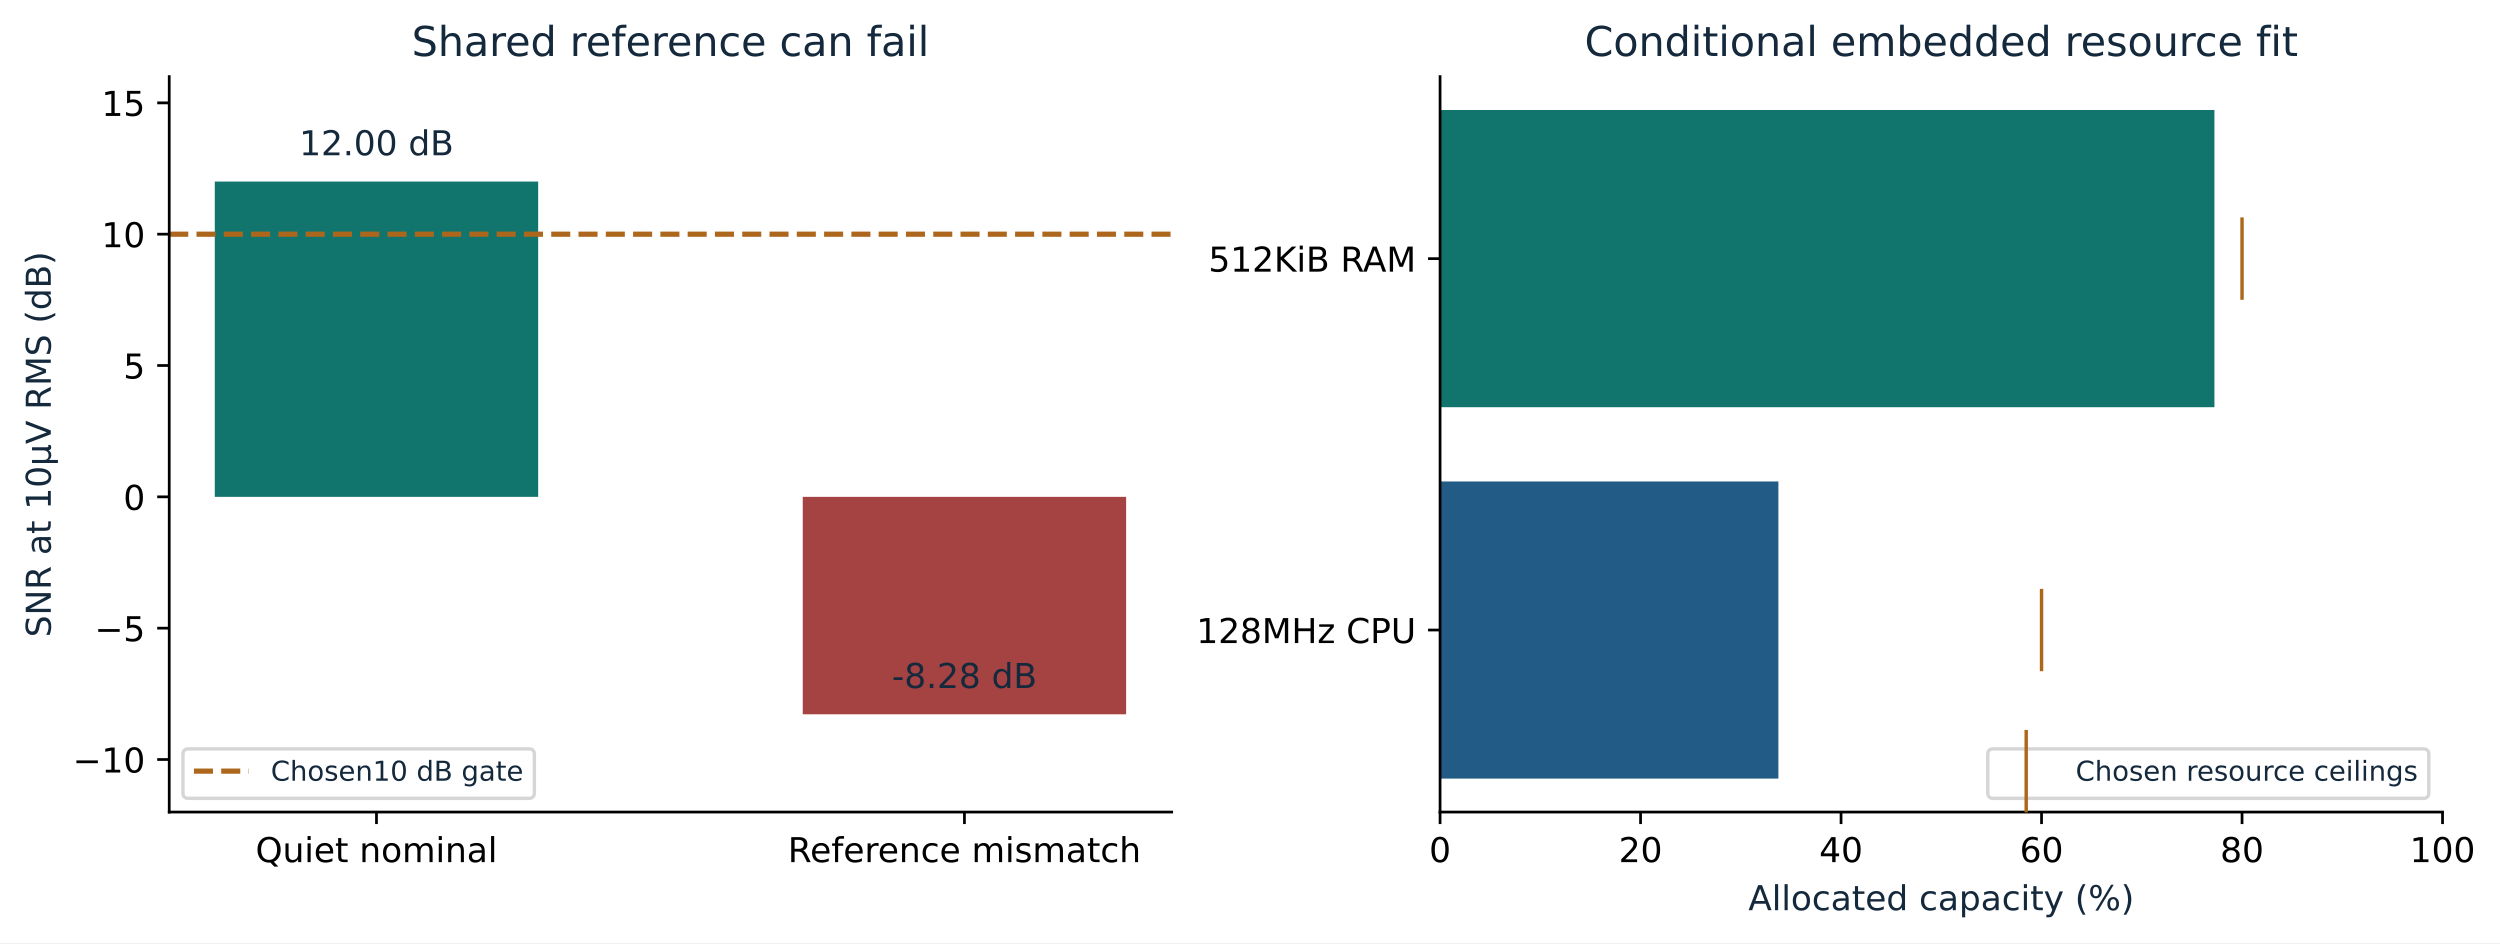
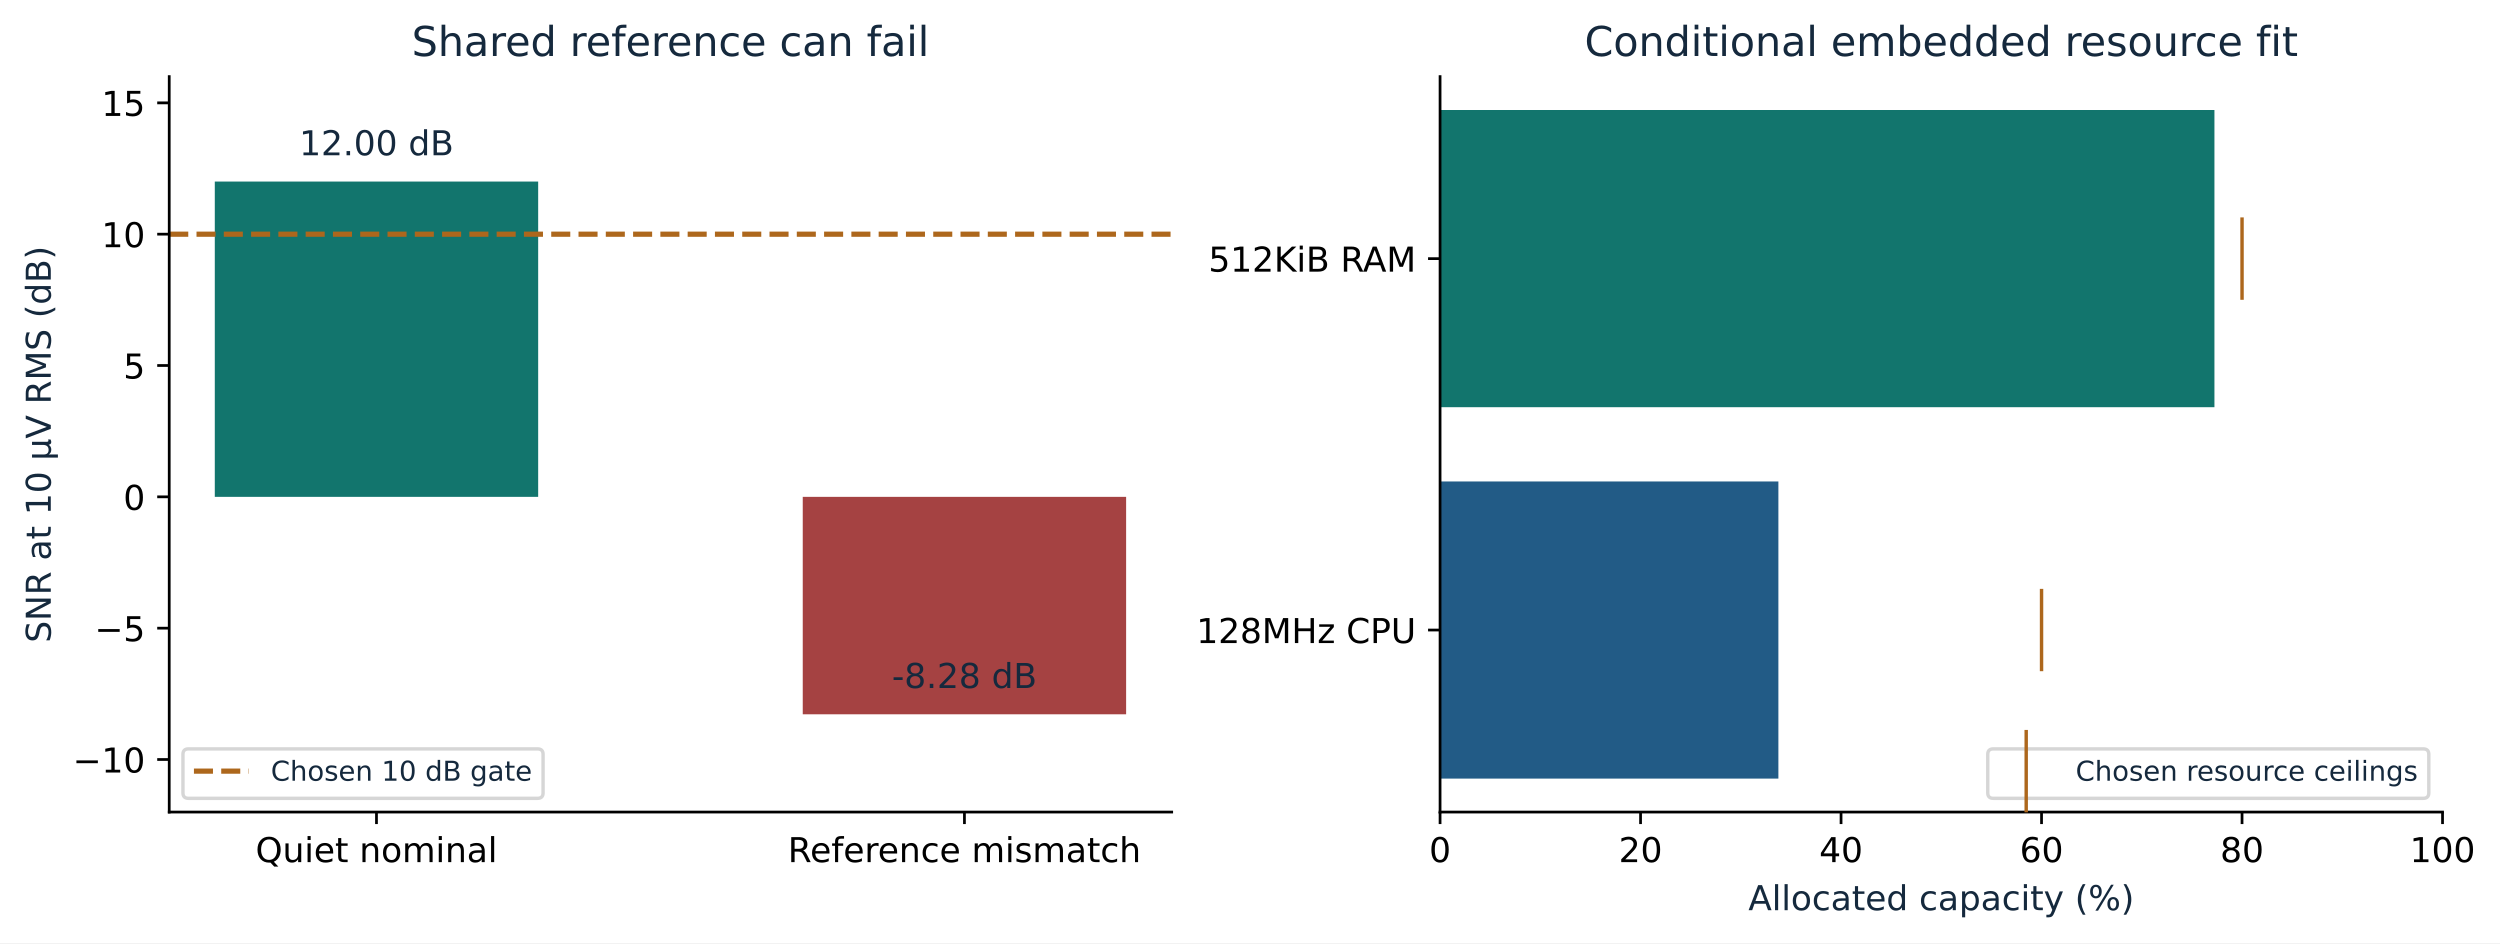
<svg xmlns="http://www.w3.org/2000/svg" xmlns:xlink="http://www.w3.org/1999/xlink" width="728.4pt" height="274.8pt" viewBox="0 0 728.4 274.8" version="1.1">
  <defs>
    <style type="text/css">*{stroke-linejoin: round; stroke-linecap: butt}</style>
  </defs>
  <g id="figure_1">
    <g id="patch_1">
      <path d="M 0 274.8 L 728.4 274.8 L 728.4 0 L 0 0 z " style="fill: #ffffff" />
    </g>
    <g id="axes_1">
      <g id="patch_2">
        <path d="M 49.305 236.599 L 341.384 236.599 L 341.384 22.318 L 49.305 22.318 z " style="fill: #ffffff" />
      </g>
      <g id="patch_3">
-         <path d="M 62.582 144.764 L 156.801 144.764 L 156.801 52.898 L 62.582 52.898 z " clip-path="url(#p8770056320)" style="fill: #12756d" />
+         <path d="M 62.582 144.764 L 156.801 144.764 L 156.801 52.898 L 62.582 52.898 z " clip-path="url(#p77f334818d)" style="fill: #12756d" />
      </g>
      <g id="patch_4">
-         <path d="M 233.889 144.764 L 328.107 144.764 L 328.107 208.116 L 233.889 208.116 z " clip-path="url(#p8770056320)" style="fill: #a54242" />
+         <path d="M 233.889 144.764 L 328.107 144.764 L 328.107 208.116 L 233.889 208.116 z " clip-path="url(#p77f334818d)" style="fill: #a54242" />
      </g>
      <g id="matplotlib.axis_1">
        <g id="xtick_1">
          <g id="line2d_1">
            <defs>
-               <path id="m4e64b9293d" d="M 0 0 L 0 3.5 " style="stroke: #000000; stroke-width: 0.8" />
+               <path id="m1c156b1a69" d="M 0 0 L 0 3.5 " style="stroke: #000000; stroke-width: 0.8" />
            </defs>
            <g>
-               <use xlink:href="#m4e64b9293d" x="109.691" y="236.599" style="stroke: #000000; stroke-width: 0.8" />
+               <use xlink:href="#m1c156b1a69" x="109.691" y="236.599" style="stroke: #000000; stroke-width: 0.8" />
            </g>
          </g>
          <g id="text_1">
            <text style="font-size: 10px; font-family: 'DejaVu Sans'; text-anchor: middle" x="109.691" y="251.197" transform="rotate(-0 109.6912 251.1972)">Quiet nominal</text>
          </g>
        </g>
        <g id="xtick_2">
          <g id="line2d_2">
            <g>
-               <use xlink:href="#m4e64b9293d" x="280.998" y="236.599" style="stroke: #000000; stroke-width: 0.8" />
+               <use xlink:href="#m1c156b1a69" x="280.998" y="236.599" style="stroke: #000000; stroke-width: 0.8" />
            </g>
          </g>
          <g id="text_2">
            <text style="font-size: 10px; font-family: 'DejaVu Sans'; text-anchor: middle" x="280.998" y="251.197" transform="rotate(-0 280.9981 251.1972)">Reference mismatch</text>
          </g>
        </g>
      </g>
      <g id="matplotlib.axis_2">
        <g id="ytick_1">
          <g id="line2d_3">
            <defs>
-               <path id="md61dae84b6" d="M 0 0 L -3.5 0 " style="stroke: #000000; stroke-width: 0.8" />
+               <path id="md7af93df36" d="M 0 0 L -3.5 0 " style="stroke: #000000; stroke-width: 0.8" />
            </defs>
            <g>
-               <use xlink:href="#md61dae84b6" x="49.305" y="221.293" style="stroke: #000000; stroke-width: 0.8" />
+               <use xlink:href="#md7af93df36" x="49.305" y="221.293" style="stroke: #000000; stroke-width: 0.8" />
            </g>
          </g>
          <g id="text_3">
            <text style="font-size: 10px; font-family: 'DejaVu Sans'; text-anchor: end" x="42.305" y="225.092" transform="rotate(-0 42.30547 225.0918)">−10</text>
          </g>
        </g>
        <g id="ytick_2">
          <g id="line2d_4">
            <g>
-               <use xlink:href="#md61dae84b6" x="49.305" y="183.029" style="stroke: #000000; stroke-width: 0.8" />
+               <use xlink:href="#md7af93df36" x="49.305" y="183.029" style="stroke: #000000; stroke-width: 0.8" />
            </g>
          </g>
          <g id="text_4">
            <text style="font-size: 10px; font-family: 'DejaVu Sans'; text-anchor: end" x="42.305" y="186.827" transform="rotate(-0 42.30547 186.8274)">−5</text>
          </g>
        </g>
        <g id="ytick_3">
          <g id="line2d_5">
            <g>
-               <use xlink:href="#md61dae84b6" x="49.305" y="144.764" style="stroke: #000000; stroke-width: 0.8" />
+               <use xlink:href="#md7af93df36" x="49.305" y="144.764" style="stroke: #000000; stroke-width: 0.8" />
            </g>
          </g>
          <g id="text_5">
            <text style="font-size: 10px; font-family: 'DejaVu Sans'; text-anchor: end" x="42.305" y="148.563" transform="rotate(-0 42.30547 148.563)">0</text>
          </g>
        </g>
        <g id="ytick_4">
          <g id="line2d_6">
            <g>
-               <use xlink:href="#md61dae84b6" x="49.305" y="106.5" style="stroke: #000000; stroke-width: 0.8" />
+               <use xlink:href="#md7af93df36" x="49.305" y="106.5" style="stroke: #000000; stroke-width: 0.8" />
            </g>
          </g>
          <g id="text_6">
            <text style="font-size: 10px; font-family: 'DejaVu Sans'; text-anchor: end" x="42.305" y="110.299" transform="rotate(-0 42.30547 110.2986)">5</text>
          </g>
        </g>
        <g id="ytick_5">
          <g id="line2d_7">
            <g>
-               <use xlink:href="#md61dae84b6" x="49.305" y="68.235" style="stroke: #000000; stroke-width: 0.8" />
+               <use xlink:href="#md7af93df36" x="49.305" y="68.235" style="stroke: #000000; stroke-width: 0.8" />
            </g>
          </g>
          <g id="text_7">
            <text style="font-size: 10px; font-family: 'DejaVu Sans'; text-anchor: end" x="42.305" y="72.034" transform="rotate(-0 42.30547 72.03423)">10</text>
          </g>
        </g>
        <g id="ytick_6">
          <g id="line2d_8">
            <g>
-               <use xlink:href="#md61dae84b6" x="49.305" y="29.971" style="stroke: #000000; stroke-width: 0.8" />
+               <use xlink:href="#md7af93df36" x="49.305" y="29.971" style="stroke: #000000; stroke-width: 0.8" />
            </g>
          </g>
          <g id="text_8">
            <text style="font-size: 10px; font-family: 'DejaVu Sans'; text-anchor: end" x="42.305" y="33.77" transform="rotate(-0 42.30547 33.76983)">15</text>
          </g>
        </g>
        <g id="text_9">
-           <text style="font-size: 10px; font-family: 'DejaVu Sans'; text-anchor: middle; fill: #15293d" x="14.798" y="129.458" transform="rotate(-90 14.79844 129.4584)">SNR at 10µV RMS (dB)</text>
+           <text style="font-size: 10px; font-family: 'DejaVu Sans'; text-anchor: middle; fill: #15293d" x="14.798" y="129.458" transform="rotate(-90 14.79844 129.4584)">SNR at 10 µV RMS (dB)</text>
        </g>
      </g>
      <g id="line2d_9">
-         <path d="M 49.305 68.235 L 341.384 68.235 " clip-path="url(#p8770056320)" style="fill: none; stroke-dasharray: 5.55,2.4; stroke-dashoffset: 0; stroke: #ad671c; stroke-width: 1.5" />
+         <path d="M 49.305 68.235 L 341.384 68.235 " clip-path="url(#p77f334818d)" style="fill: none; stroke-dasharray: 5.55,2.4; stroke-dashoffset: 0; stroke: #ad671c; stroke-width: 1.5" />
      </g>
      <g id="patch_5">
        <path d="M 49.305 236.599 L 49.305 22.318 " style="fill: none; stroke: #000000; stroke-width: 0.8; stroke-linejoin: miter; stroke-linecap: square" />
      </g>
      <g id="patch_6">
        <path d="M 49.305 236.599 L 341.384 236.599 " style="fill: none; stroke: #000000; stroke-width: 0.8; stroke-linejoin: miter; stroke-linecap: square" />
      </g>
      <g id="text_10">
        <text style="font-size: 10px; font-family: 'DejaVu Sans'; text-anchor: middle; fill: #15293d" x="109.691" y="45.245" transform="rotate(-0 109.6912 45.2449)">12.00 dB</text>
      </g>
      <g id="text_11">
        <text style="font-size: 10px; font-family: 'DejaVu Sans'; text-anchor: middle; fill: #15293d" x="280.998" y="200.463" transform="rotate(-0 280.9981 200.4633)">-8.28 dB</text>
      </g>
      <g id="text_12">
        <text style="font-size: 12px; font-family: 'DejaVu Sans'; text-anchor: middle; fill: #15293d" x="195.345" y="16.318" transform="rotate(-0 195.3446 16.31812)">Shared reference can fail</text>
      </g>
      <g id="legend_1">
        <g id="patch_7">
-           <path d="M 54.905 232.599 L 154.089 232.599 Q 155.689 232.599 155.689 230.999 L 155.689 219.798 Q 155.689 218.198 154.089 218.198 L 54.905 218.198 Q 53.305 218.198 53.305 219.798 L 53.305 230.999 Q 53.305 232.599 54.905 232.599 z " style="fill: #ffffff; opacity: 0.8; stroke: #cccccc; stroke-linejoin: miter" />
+           <path d="M 54.905 232.599 L 156.632 232.599 Q 158.232 232.599 158.232 230.999 L 158.232 219.798 Q 158.232 218.198 156.632 218.198 L 54.905 218.198 Q 53.305 218.198 53.305 219.798 L 53.305 230.999 Q 53.305 232.599 54.905 232.599 z " style="fill: #ffffff; opacity: 0.8; stroke: #cccccc; stroke-linejoin: miter" />
        </g>
        <g id="line2d_10">
          <path d="M 56.505 224.677 L 64.505 224.677 L 72.505 224.677 " style="fill: none; stroke-dasharray: 5.55,2.4; stroke-dashoffset: 0; stroke: #ad671c; stroke-width: 1.5" />
        </g>
        <g id="text_13">
-           <text style="font-size: 8px; font-family: 'DejaVu Sans'; text-anchor: start; fill: #15293d" x="78.905" y="227.477" transform="rotate(-0 78.90547 227.4769)">Chosen10 dB gate</text>
+           <text style="font-size: 8px; font-family: 'DejaVu Sans'; text-anchor: start; fill: #15293d" x="78.905" y="227.477" transform="rotate(-0 78.90547 227.4769)">Chosen 10 dB gate</text>
        </g>
      </g>
    </g>
    <g id="axes_2">
      <g id="patch_8">
        <path d="M 419.577 236.599 L 711.656 236.599 L 711.656 22.318 L 419.577 22.318 z " style="fill: #ffffff" />
      </g>
      <g id="patch_9">
-         <path d="M 419.577 226.859 L 518.151 226.859 L 518.151 140.281 L 419.577 140.281 z " clip-path="url(#p37db29cae1)" style="fill: #225b86" />
+         <path d="M 419.577 226.859 L 518.151 226.859 L 518.151 140.281 L 419.577 140.281 z " clip-path="url(#pc3f0b5ae10)" style="fill: #225b86" />
      </g>
      <g id="patch_10">
-         <path d="M 419.577 118.636 L 645.197 118.636 L 645.197 32.058 L 419.577 32.058 z " clip-path="url(#p37db29cae1)" style="fill: #12756d" />
+         <path d="M 419.577 118.636 L 645.197 118.636 L 645.197 32.058 L 419.577 32.058 z " clip-path="url(#pc3f0b5ae10)" style="fill: #12756d" />
      </g>
      <g id="matplotlib.axis_3">
        <g id="xtick_3">
          <g id="line2d_11">
            <g>
-               <use xlink:href="#m4e64b9293d" x="419.577" y="236.599" style="stroke: #000000; stroke-width: 0.8" />
+               <use xlink:href="#m1c156b1a69" x="419.577" y="236.599" style="stroke: #000000; stroke-width: 0.8" />
            </g>
          </g>
          <g id="text_14">
            <text style="font-size: 10px; font-family: 'DejaVu Sans'; text-anchor: middle" x="419.577" y="251.196" transform="rotate(-0 419.5775 251.1964)">0</text>
          </g>
        </g>
        <g id="xtick_4">
          <g id="line2d_12">
            <g>
-               <use xlink:href="#m4e64b9293d" x="477.993" y="236.599" style="stroke: #000000; stroke-width: 0.8" />
+               <use xlink:href="#m1c156b1a69" x="477.993" y="236.599" style="stroke: #000000; stroke-width: 0.8" />
            </g>
          </g>
          <g id="text_15">
            <text style="font-size: 10px; font-family: 'DejaVu Sans'; text-anchor: middle" x="477.993" y="251.196" transform="rotate(-0 477.9931 251.1964)">20</text>
          </g>
        </g>
        <g id="xtick_5">
          <g id="line2d_13">
            <g>
-               <use xlink:href="#m4e64b9293d" x="536.409" y="236.599" style="stroke: #000000; stroke-width: 0.8" />
+               <use xlink:href="#m1c156b1a69" x="536.409" y="236.599" style="stroke: #000000; stroke-width: 0.8" />
            </g>
          </g>
          <g id="text_16">
            <text style="font-size: 10px; font-family: 'DejaVu Sans'; text-anchor: middle" x="536.409" y="251.196" transform="rotate(-0 536.4088 251.1964)">40</text>
          </g>
        </g>
        <g id="xtick_6">
          <g id="line2d_14">
            <g>
-               <use xlink:href="#m4e64b9293d" x="594.824" y="236.599" style="stroke: #000000; stroke-width: 0.8" />
+               <use xlink:href="#m1c156b1a69" x="594.824" y="236.599" style="stroke: #000000; stroke-width: 0.8" />
            </g>
          </g>
          <g id="text_17">
            <text style="font-size: 10px; font-family: 'DejaVu Sans'; text-anchor: middle" x="594.824" y="251.196" transform="rotate(-0 594.8245 251.1964)">60</text>
          </g>
        </g>
        <g id="xtick_7">
          <g id="line2d_15">
            <g>
-               <use xlink:href="#m4e64b9293d" x="653.24" y="236.599" style="stroke: #000000; stroke-width: 0.8" />
+               <use xlink:href="#m1c156b1a69" x="653.24" y="236.599" style="stroke: #000000; stroke-width: 0.8" />
            </g>
          </g>
          <g id="text_18">
            <text style="font-size: 10px; font-family: 'DejaVu Sans'; text-anchor: middle" x="653.24" y="251.196" transform="rotate(-0 653.2401 251.1964)">80</text>
          </g>
        </g>
        <g id="xtick_8">
          <g id="line2d_16">
            <g>
-               <use xlink:href="#m4e64b9293d" x="711.656" y="236.599" style="stroke: #000000; stroke-width: 0.8" />
+               <use xlink:href="#m1c156b1a69" x="711.656" y="236.599" style="stroke: #000000; stroke-width: 0.8" />
            </g>
          </g>
          <g id="text_19">
            <text style="font-size: 10px; font-family: 'DejaVu Sans'; text-anchor: middle" x="711.656" y="251.196" transform="rotate(-0 711.6558 251.1964)">100</text>
          </g>
        </g>
        <g id="text_20">
          <text style="font-size: 10px; font-family: 'DejaVu Sans'; text-anchor: middle; fill: #15293d" x="565.617" y="265.197" transform="rotate(-0 565.6166 265.1972)">Allocated capacity (%)</text>
        </g>
      </g>
      <g id="matplotlib.axis_4">
        <g id="ytick_7">
          <g id="line2d_17">
            <g>
-               <use xlink:href="#md61dae84b6" x="419.577" y="183.57" style="stroke: #000000; stroke-width: 0.8" />
+               <use xlink:href="#md7af93df36" x="419.577" y="183.57" style="stroke: #000000; stroke-width: 0.8" />
            </g>
          </g>
          <g id="text_21">
            <text style="font-size: 10px; font-family: 'DejaVu Sans'; text-anchor: end" x="412.577" y="187.369" transform="rotate(-0 412.5775 187.3685)">128MHz CPU</text>
          </g>
        </g>
        <g id="ytick_8">
          <g id="line2d_18">
            <g>
-               <use xlink:href="#md61dae84b6" x="419.577" y="75.347" style="stroke: #000000; stroke-width: 0.8" />
+               <use xlink:href="#md7af93df36" x="419.577" y="75.347" style="stroke: #000000; stroke-width: 0.8" />
            </g>
          </g>
          <g id="text_22">
            <text style="font-size: 10px; font-family: 'DejaVu Sans'; text-anchor: end" x="412.577" y="79.146" transform="rotate(-0 412.5775 79.14638)">512KiB RAM</text>
          </g>
        </g>
      </g>
      <g id="line2d_19">
        <defs>
-           <path id="mbf2180b37c" d="M 0 12 L 0 -12 " style="stroke: #ad671c" />
+           <path id="m414f669cae" d="M 0 12 L 0 -12 " style="stroke: #ad671c" />
        </defs>
-         <g clip-path="url(#p37db29cae1)">
-           <use xlink:href="#mbf2180b37c" x="594.824" y="183.57" style="fill: #ad671c; stroke: #ad671c" />
-           <use xlink:href="#mbf2180b37c" x="653.24" y="75.347" style="fill: #ad671c; stroke: #ad671c" />
+         <g clip-path="url(#pc3f0b5ae10)">
+           <use xlink:href="#m414f669cae" x="594.824" y="183.57" style="fill: #ad671c; stroke: #ad671c" />
+           <use xlink:href="#m414f669cae" x="653.24" y="75.347" style="fill: #ad671c; stroke: #ad671c" />
        </g>
      </g>
      <g id="patch_11">
        <path d="M 419.577 236.599 L 419.577 22.318 " style="fill: none; stroke: #000000; stroke-width: 0.8; stroke-linejoin: miter; stroke-linecap: square" />
      </g>
      <g id="patch_12">
        <path d="M 419.577 236.599 L 711.656 236.599 " style="fill: none; stroke: #000000; stroke-width: 0.8; stroke-linejoin: miter; stroke-linecap: square" />
      </g>
      <g id="text_23">
        <text style="font-size: 12px; font-family: 'DejaVu Sans'; text-anchor: middle; fill: #15293d" x="565.617" y="16.318" transform="rotate(-0 565.6166 16.31812)">Conditional embedded resource fit</text>
      </g>
      <g id="legend_2">
        <g id="patch_13">
          <path d="M 580.753 232.599 L 706.056 232.599 Q 707.656 232.599 707.656 230.999 L 707.656 219.798 Q 707.656 218.198 706.056 218.198 L 580.753 218.198 Q 579.153 218.198 579.153 219.798 L 579.153 230.999 Q 579.153 232.599 580.753 232.599 z " style="fill: #ffffff; opacity: 0.8; stroke: #cccccc; stroke-linejoin: miter" />
        </g>
        <g id="line2d_20">
          <g>
-             <use xlink:href="#mbf2180b37c" x="590.353" y="224.677" style="fill: #ad671c; stroke: #ad671c" />
+             <use xlink:href="#m414f669cae" x="590.353" y="224.677" style="fill: #ad671c; stroke: #ad671c" />
          </g>
        </g>
        <g id="text_24">
          <text style="font-size: 8px; font-family: 'DejaVu Sans'; text-anchor: start; fill: #15293d" x="604.753" y="227.477" transform="rotate(-0 604.7533 227.4769)">Chosen resource ceilings</text>
        </g>
      </g>
    </g>
  </g>
  <defs>
-     <clipPath id="p8770056320">
+     <clipPath id="p77f334818d">
      <rect x="49.305" y="22.318" width="292.078" height="214.281" />
    </clipPath>
-     <clipPath id="p37db29cae1">
+     <clipPath id="pc3f0b5ae10">
      <rect x="419.577" y="22.318" width="292.078" height="214.281" />
    </clipPath>
  </defs>
</svg>
